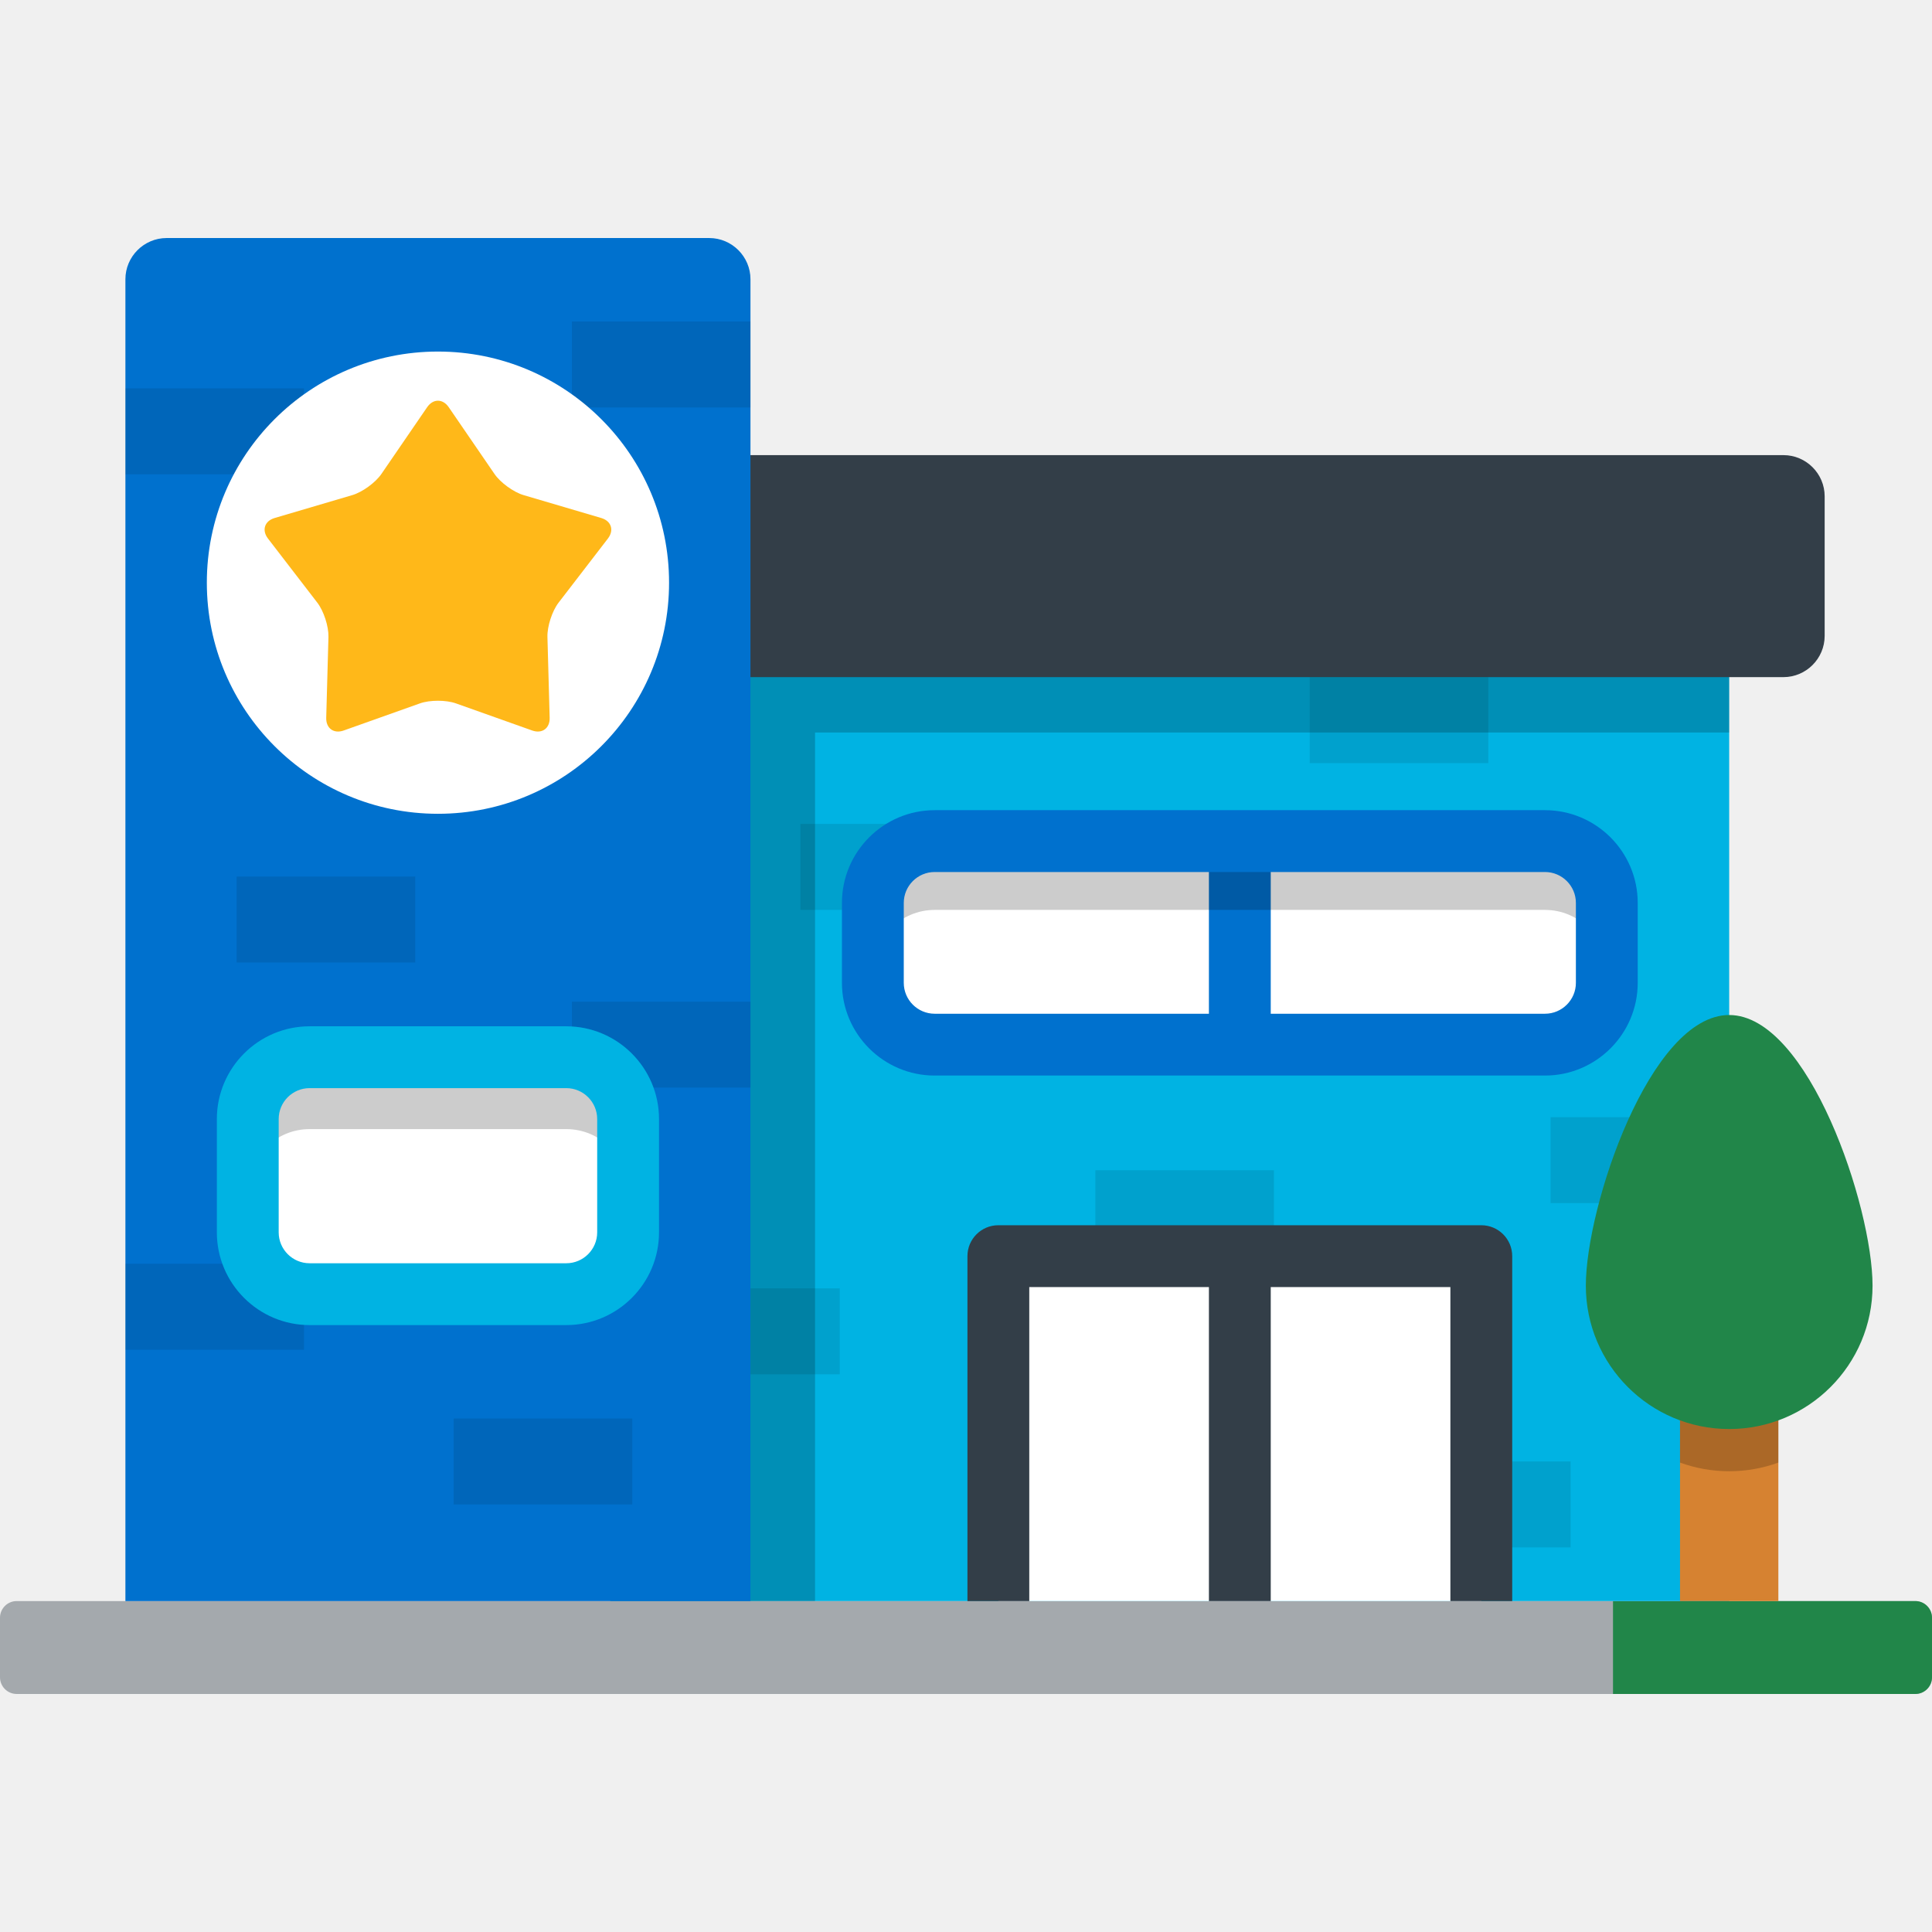
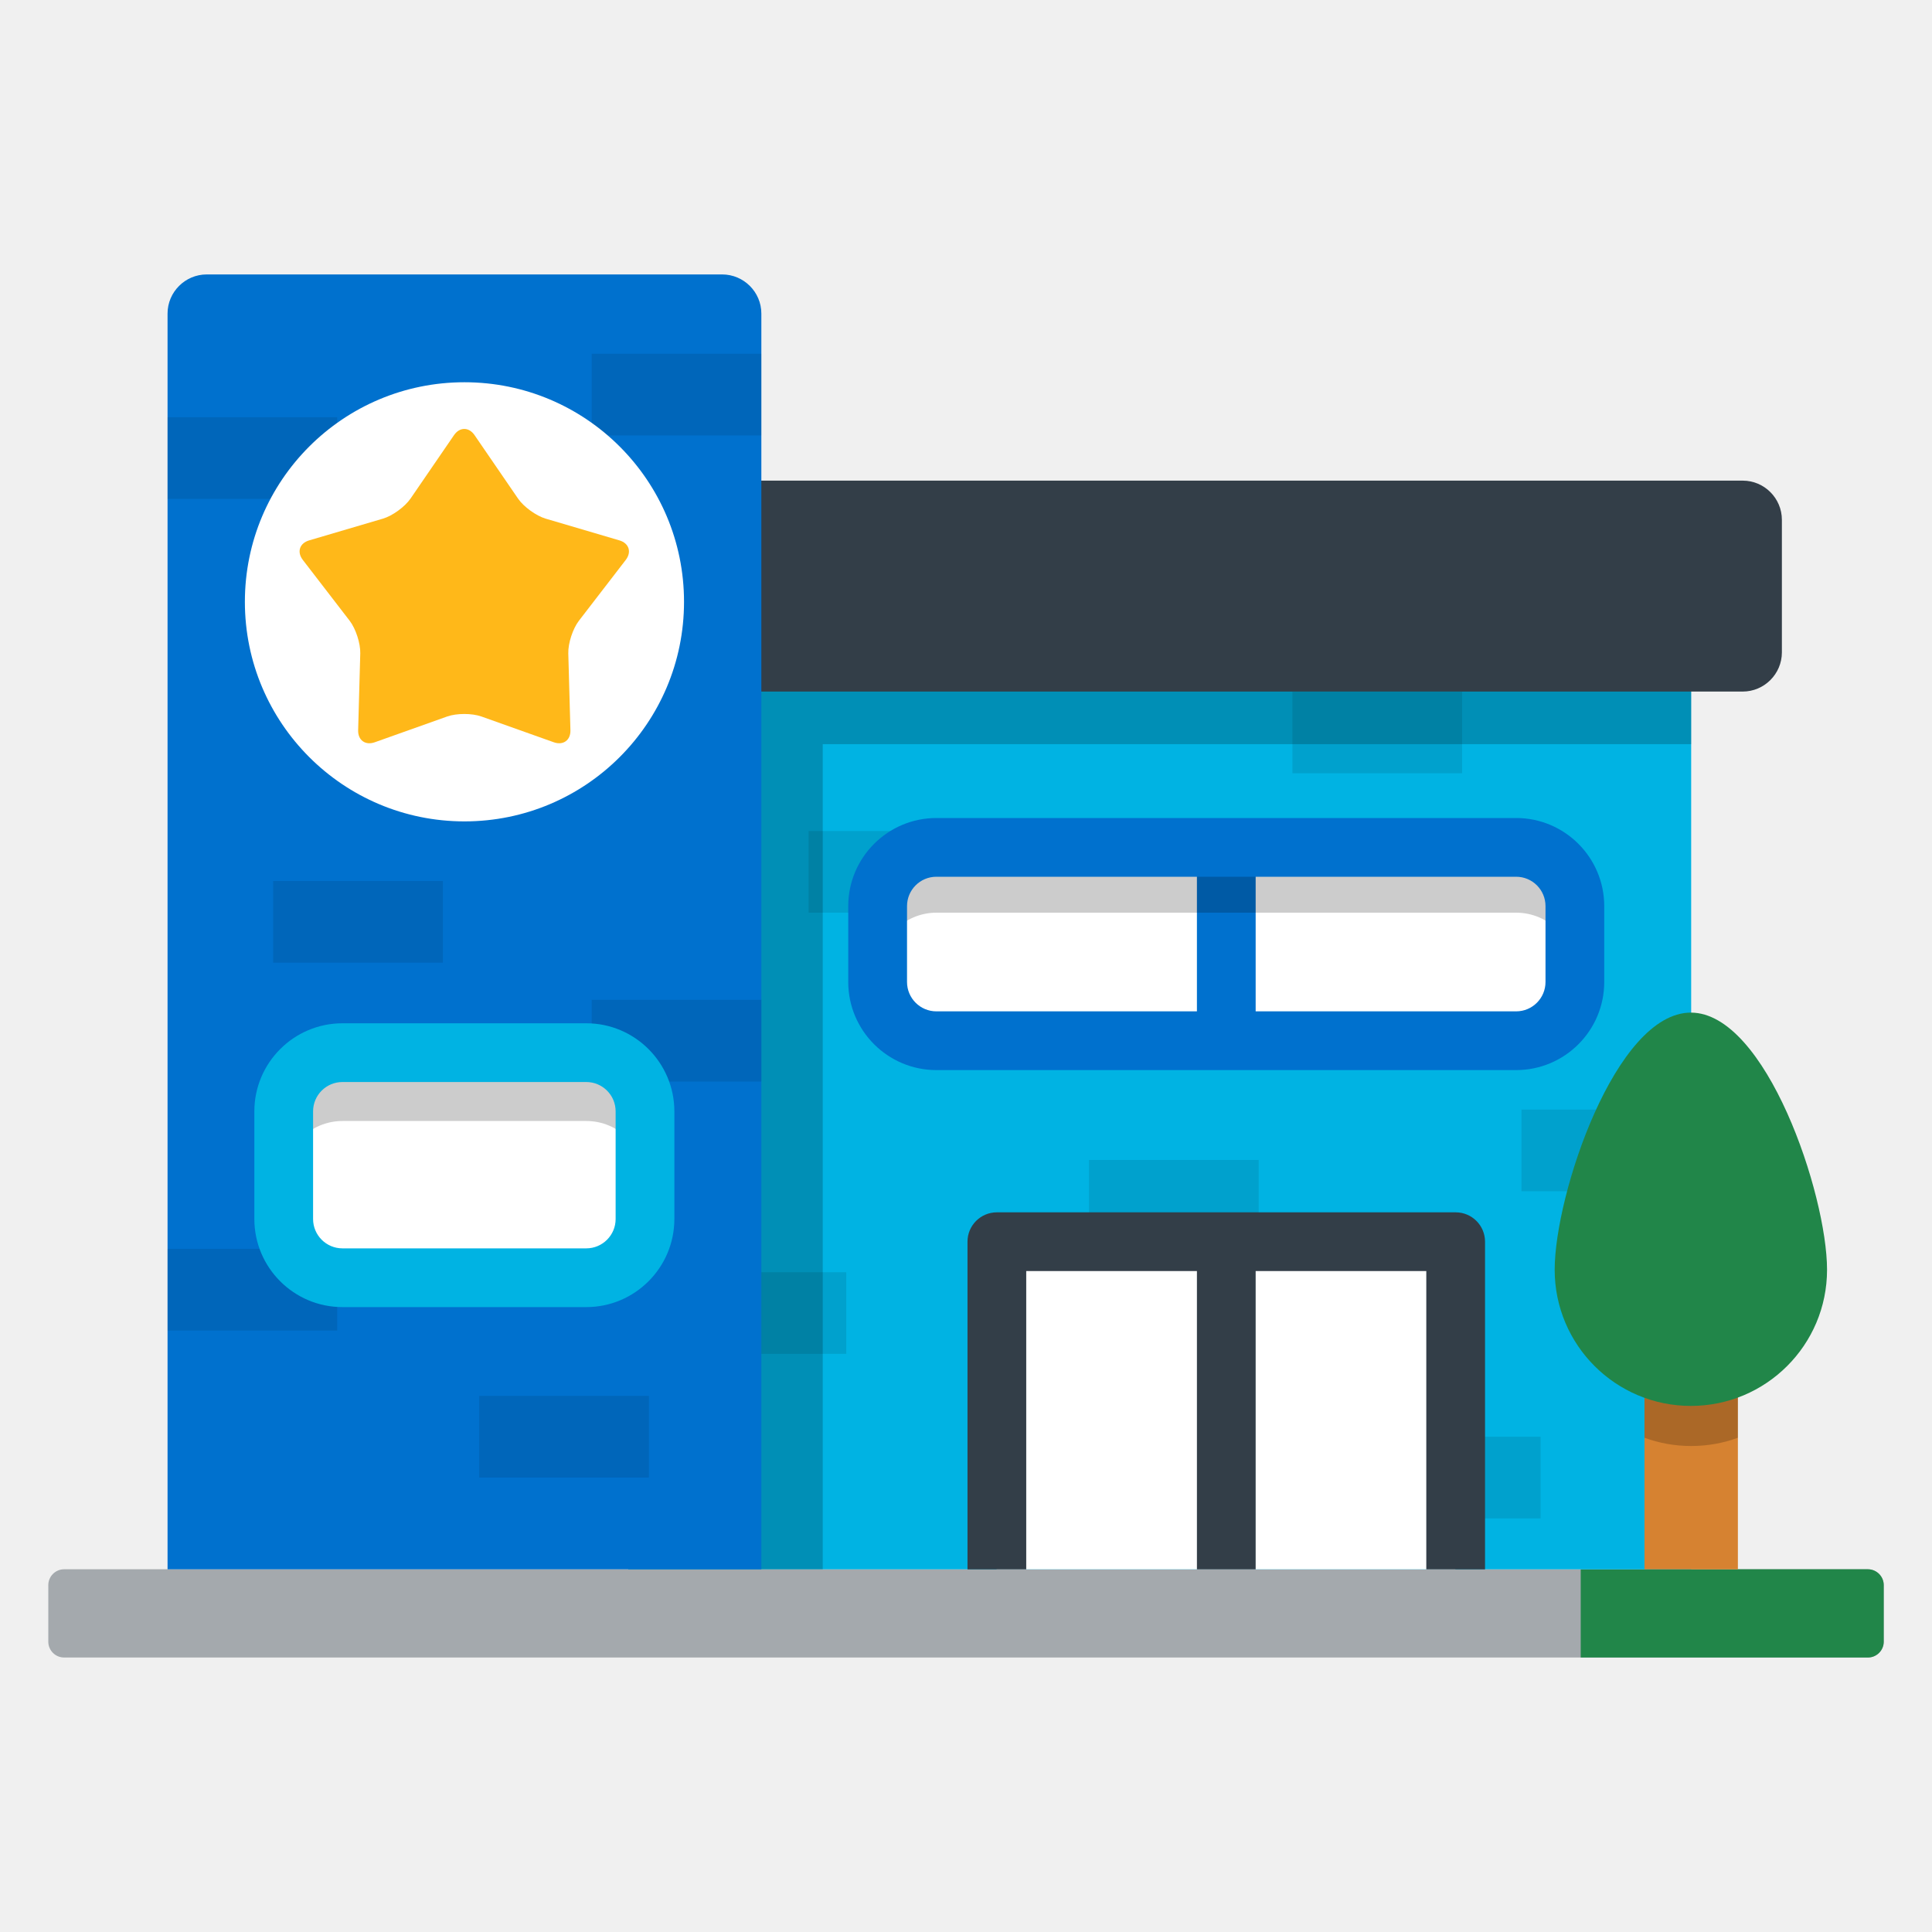
- <svg xmlns="http://www.w3.org/2000/svg" version="1.1" id="Layer_1" viewBox="0 0 512 512" xml:space="preserve">
-   <path style="fill:#A4A9AD;" d="M512,444.505c0,2.427-1.984,4.413-4.412,4.413H4.412c-2.427,0-4.412-1.986-4.412-4.413v-15.792  c0-2.427,1.985-4.413,4.412-4.413h503.176c2.428,0,4.412,1.986,4.412,4.413V444.505z" />
-   <path style="fill:#218649;" d="M507.588,424.3h-80.124v24.618h80.124c2.428,0,4.412-1.986,4.412-4.413v-15.792  C512,426.286,510.015,424.3,507.588,424.3z" />
-   <rect x="161.744" y="165.818" style="fill:#00B3E3;" width="296.507" height="258.482" />
-   <rect x="410.92" y="296.059" style="opacity:0.1;enable-background:new    ;" width="47.331" height="22.777" />
-   <rect x="212.112" y="218.349" style="opacity:0.1;enable-background:new    ;" width="47.331" height="22.778" />
-   <rect x="175.213" y="341.424" style="opacity:0.1;enable-background:new    ;" width="47.331" height="22.778" />
-   <rect x="290.281" y="310.118" style="opacity:0.1;enable-background:new    ;" width="47.331" height="22.778" />
-   <rect x="347.083" y="179.451" style="opacity:0.1;enable-background:new    ;" width="47.331" height="22.778" />
-   <rect x="368.897" y="387.303" style="opacity:0.1;enable-background:new    ;" width="47.331" height="22.778" />
-   <polygon style="opacity:0.2;enable-background:new    ;" points="161.742,165.818 161.742,424.3 215.995,424.3 215.995,194.119   458.254,194.119 458.254,165.818 " />
-   <path style="fill:#333E48;" d="M483.555,131.535c0-6.008-4.916-10.923-10.923-10.923H172.665c-6.008,0-10.923,4.916-10.923,10.923  v36.988c0,6.008,4.916,10.923,10.923,10.923h299.965c6.008,0,10.923-4.916,10.923-10.923v-36.988H483.555z" />
-   <path style="fill:#FFFFFF;" d="M425.819,260.455c0,9.012-7.373,16.385-16.385,16.385H247.701c-9.012,0-16.385-7.373-16.385-16.385  v-21.172c0-9.012,7.373-16.385,16.385-16.385h161.733c9.012,0,16.385,7.373,16.385,16.385V260.455z" />
-   <rect x="320.375" y="222.905" style="fill:#0071CE;" width="16.385" height="53.94" />
-   <path style="opacity:0.2;enable-background:new    ;" d="M409.434,222.899H247.701c-9.012,0-16.385,7.373-16.385,16.385v18.236  c0-9.012,7.373-16.385,16.385-16.385h161.733c9.012,0,16.385,7.373,16.385,16.385v-18.236  C425.819,230.272,418.446,222.899,409.434,222.899z" />
-   <path style="fill:#0071CE;" d="M409.434,285.033H247.701c-13.553,0-24.578-11.025-24.578-24.578v-21.172  c0-13.553,11.025-24.578,24.578-24.578h161.733c13.553,0,24.578,11.025,24.578,24.578v21.172  C434.012,274.008,422.987,285.033,409.434,285.033z M247.702,231.092c-4.518,0-8.193,3.675-8.193,8.193v21.172  c0,4.518,3.675,8.193,8.193,8.193h161.733c4.518,0,8.193-3.675,8.193-8.193v-21.172c0-4.518-3.675-8.193-8.193-8.193H247.702z" />
-   <rect x="264.578" y="332.893" style="fill:#FFFFFF;" width="127.99" height="91.408" />
-   <path style="fill:#333E48;" d="M392.56,324.699H264.575c-4.525,0-8.193,3.668-8.193,8.193V424.3h16.385v-83.215h47.608V424.3h16.385  v-83.215h47.607V424.3h16.385v-91.408C400.753,328.368,397.085,324.699,392.56,324.699z" />
-   <path style="fill:#0071CE;" d="M198.882,424.3V74.005c0-6.008-4.916-10.923-10.923-10.923H44.157  c-6.008,0-10.923,4.916-10.923,10.923V424.3H198.882z" />
-   <rect x="33.234" y="334.914" style="opacity:0.1;enable-background:new    ;" width="47.331" height="22.778" />
-   <rect x="151.552" y="265.452" style="opacity:0.1;enable-background:new    ;" width="47.331" height="22.778" />
-   <rect x="33.234" y="102.921" style="opacity:0.1;enable-background:new    ;" width="47.331" height="22.778" />
-   <rect x="62.712" y="232.299" style="opacity:0.1;enable-background:new    ;" width="47.331" height="22.777" />
-   <rect x="151.552" y="85.199" style="opacity:0.1;enable-background:new    ;" width="47.331" height="22.777" />
-   <rect x="120.235" y="375.921" style="opacity:0.1;enable-background:new    ;" width="47.331" height="22.778" />
-   <path style="fill:#FFFFFF;" d="M166.454,296.559c0-9.012-7.373-16.385-16.385-16.385H82.048c-9.012,0-16.385,7.373-16.385,16.385  v30.023c0,9.012,7.373,16.385,16.385,16.385h68.021c9.012,0,16.385-7.373,16.385-16.385V296.559z" />
-   <path style="opacity:0.2;enable-background:new    ;" d="M150.069,280.174H82.048c-9.012,0-16.385,7.373-16.385,16.385v19.049  c0-9.012,7.373-16.385,16.385-16.385h68.021c9.012,0,16.385,7.373,16.385,16.385v-19.049  C166.454,287.548,159.081,280.174,150.069,280.174z" />
-   <path style="fill:#00B3E3;" d="M150.069,351.16H82.047c-13.553,0-24.578-11.025-24.578-24.578v-30.023  c0-13.553,11.025-24.578,24.578-24.578h68.022c13.553,0,24.578,11.025,24.578,24.578v30.023  C174.647,340.135,163.622,351.16,150.069,351.16z M82.047,288.367c-4.518,0-8.193,3.675-8.193,8.193v30.023  c0,4.518,3.675,8.193,8.193,8.193h68.022c4.518,0,8.193-3.675,8.193-8.193v-30.023c0-4.518-3.675-8.193-8.193-8.193L82.047,288.367  L82.047,288.367z" />
-   <rect x="445.219" y="352.818" style="fill:#D68231;" width="26.065" height="71.483" />
-   <path style="opacity:0.2;enable-background:new    ;" d="M445.221,352.813v34.786c4.065,1.484,8.454,2.295,13.033,2.295  s8.967-0.811,13.033-2.295v-34.786H445.221z" />
-   <path style="fill:#218649;" d="M496.244,340.72c0-20.982-17.009-71.73-37.99-71.73c-20.982,0-37.991,50.748-37.991,71.73  c0,20.982,17.009,37.99,37.991,37.99C479.235,378.709,496.244,361.701,496.244,340.72z" />
-   <circle style="fill:#FFFFFF;" cx="116.062" cy="154.414" r="61.248" />
-   <path style="fill:#FFB819;" d="M120.826,186.405c-2.622-0.933-6.913-0.933-9.535,0l-20.21,7.187  c-2.622,0.933-4.706-0.581-4.629-3.363l0.59-21.442c0.076-2.782-1.25-6.863-2.946-9.07l-13.081-16.999  c-1.696-2.207-0.901-4.654,1.769-5.441l20.573-6.065c2.67-0.786,6.141-3.31,7.715-5.605l12.126-17.693  c1.574-2.296,4.149-2.296,5.722,0l12.126,17.693c1.573,2.296,5.046,4.818,7.715,5.605l20.573,6.065  c2.67,0.786,3.466,3.236,1.769,5.441l-13.08,16.999c-1.698,2.207-3.024,6.288-2.947,9.07l0.59,21.442  c0.076,2.782-2.007,4.295-4.628,3.363L120.826,186.405z" />
+ <svg xmlns="http://www.w3.org/2000/svg" width="40" height="40" viewBox="0 0 40 40" fill="none">
+   <g clip-path="url(#clip0_2886_5855)">
+     <path d="M39 33.99C39 34.17 38.853 34.317 38.672 34.317H1.327C1.147 34.317 1 34.17 1 33.99V32.818C1 32.638 1.147 32.49 1.327 32.49H38.672C38.853 32.49 39 32.638 39 32.818V33.99Z" fill="#A4A9AD" />
+     <path d="M38.673 32.49H32.727V34.317H38.673C38.853 34.317 39.001 34.17 39.001 33.99V32.818C39.001 32.638 38.853 32.49 38.673 32.49Z" fill="#218649" />
+     <path d="M35.014 13.307H13.008V32.491H35.014V13.307Z" fill="#00B3E3" />
+     <path opacity="0.1" d="M35.013 22.973H31.5V24.663H35.013V22.973Z" fill="black" />
+     <path opacity="0.1" d="M20.255 17.205H16.742V18.896H20.255V17.205Z" fill="black" />
+     <path opacity="0.1" d="M17.521 26.34H14.008V28.03H17.521V26.34Z" fill="black" />
+     <path opacity="0.1" d="M26.06 24.016H22.547V25.706H26.06V24.016Z" fill="black" />
+     <path opacity="0.1" d="M30.271 14.318H26.758V16.009H30.271V14.318Z" fill="black" />
+     <path opacity="0.1" d="M31.896 29.746H28.383V31.437H31.896V29.746Z" fill="black" />
+     <path opacity="0.2" d="M13.008 13.307V32.491H17.034V15.407H35.015V13.307H13.008Z" fill="black" />
+     <path d="M36.892 10.762C36.892 10.316 36.528 9.951 36.082 9.951H13.819C13.373 9.951 13.008 10.316 13.008 10.762V13.507C13.008 13.953 13.373 14.318 13.819 14.318H36.081C36.527 14.318 36.892 13.953 36.892 13.507V10.762H36.892Z" fill="#333E48" />
+     <path d="M32.608 20.33C32.608 20.999 32.06 21.547 31.392 21.547H19.388C18.719 21.547 18.172 20.999 18.172 20.33V18.759C18.172 18.09 18.719 17.543 19.388 17.543H31.392C32.06 17.543 32.608 18.09 32.608 18.759V20.33Z" fill="white" />
+     <path d="M25.997 17.543H24.781V21.546H25.997V17.543Z" fill="#0071CE" />
+     <path opacity="0.2" d="M31.392 17.543H19.388C18.719 17.543 18.172 18.09 18.172 18.759V20.113C18.172 19.444 18.719 18.896 19.388 18.896H31.392C32.06 18.896 32.608 19.444 32.608 20.113V18.759C32.608 18.09 32.06 17.543 31.392 17.543Z" fill="black" />
+     <path d="M31.39 22.155H19.387C18.381 22.155 17.562 21.337 17.562 20.331V18.76C17.562 17.754 18.381 16.936 19.387 16.936H31.39C32.396 16.936 33.214 17.754 33.214 18.76V20.331C33.214 21.337 32.396 22.155 31.39 22.155ZM19.387 18.152C19.051 18.152 18.779 18.424 18.779 18.76V20.331C18.779 20.666 19.051 20.939 19.387 20.939H31.39C31.726 20.939 31.998 20.666 31.998 20.331V18.76C31.998 18.424 31.726 18.152 31.39 18.152H19.387Z" fill="#0071CE" />
+     <path d="M30.132 25.707H20.633V32.491H30.132V25.707Z" fill="white" />
+     <path d="M30.138 25.1H20.639C20.303 25.1 20.031 25.372 20.031 25.708V32.492H21.247V26.316H24.781V32.492H25.997V26.316H29.53V32.492H30.746V25.708C30.746 25.372 30.474 25.1 30.138 25.1Z" fill="#333E48" />
+     <path d="M15.763 32.491V6.492C15.763 6.046 15.398 5.682 14.952 5.682H4.279C3.834 5.682 3.469 6.046 3.469 6.492V32.491H15.763Z" fill="#0071CE" />
+     <path opacity="0.1" d="M6.982 25.857H3.469V27.548H6.982V25.857Z" fill="black" />
+     <path opacity="0.1" d="M15.763 20.701H12.25V22.392H15.763V20.701Z" fill="black" />
+     <path opacity="0.1" d="M6.982 8.639H3.469V10.329H6.982V8.639Z" fill="black" />
+     <path opacity="0.1" d="M9.169 18.24H5.656V19.931H9.169V18.24Z" fill="black" />
+     <path opacity="0.1" d="M15.763 7.324H12.25V9.015H15.763V7.324Z" fill="black" />
+     <path opacity="0.1" d="M13.435 28.9H9.922V30.591H13.435V28.9Z" fill="black" />
+     <path d="M13.356 23.011C13.356 22.342 12.808 21.795 12.139 21.795H7.091C6.422 21.795 5.875 22.342 5.875 23.011V25.239C5.875 25.908 6.422 26.455 7.091 26.455H12.139C12.808 26.455 13.356 25.908 13.356 25.239V23.011Z" fill="white" />
+     <path opacity="0.2" d="M12.139 21.795H7.091C6.422 21.795 5.875 22.342 5.875 23.011V24.425C5.875 23.756 6.422 23.209 7.091 23.209H12.139C12.808 23.209 13.356 23.756 13.356 24.425V23.011C13.356 22.342 12.808 21.795 12.139 21.795Z" fill="black" />
+     <path d="M12.138 27.062H7.09C6.084 27.062 5.266 26.244 5.266 25.238V23.01C5.266 22.004 6.084 21.186 7.09 21.186H12.138C13.144 21.186 13.962 22.004 13.962 23.01V25.238C13.962 26.244 13.144 27.062 12.138 27.062ZM7.09 22.402C6.754 22.402 6.482 22.674 6.482 23.01V25.238C6.482 25.573 6.754 25.846 7.09 25.846H12.138C12.474 25.846 12.746 25.573 12.746 25.238V23.01C12.746 22.674 12.474 22.402 12.138 22.402H7.09Z" fill="#00B3E3" />
+     <path d="M35.981 27.186H34.047V32.491H35.981V27.186Z" fill="#D68231" />
+     <path opacity="0.2" d="M34.047 27.186V29.767C34.349 29.878 34.674 29.938 35.014 29.938C35.354 29.938 35.68 29.878 35.981 29.767V27.186H34.047Z" fill="black" />
+     <path d="M37.827 26.289C37.827 24.731 36.564 20.965 35.007 20.965C33.45 20.965 32.188 24.731 32.188 26.289C32.188 27.846 33.45 29.108 35.007 29.108C36.564 29.108 37.827 27.846 37.827 26.289Z" fill="#218649" />
+     <path d="M9.616 17.006C12.127 17.006 14.162 14.97 14.162 12.46C14.162 9.949 12.127 7.914 9.616 7.914C7.106 7.914 5.07 9.949 5.07 12.46C5.07 14.97 7.106 17.006 9.616 17.006Z" fill="white" />
+     <path d="M9.966 14.834C9.772 14.765 9.453 14.765 9.259 14.834L7.759 15.368C7.564 15.437 7.409 15.325 7.415 15.118L7.459 13.527C7.464 13.32 7.366 13.017 7.24 12.853L6.269 11.592C6.143 11.428 6.202 11.246 6.401 11.188L7.928 10.738C8.126 10.68 8.383 10.492 8.5 10.322L9.4 9.009C9.517 8.838 9.708 8.838 9.825 9.009L10.725 10.322C10.841 10.492 11.099 10.679 11.297 10.738L12.824 11.188C13.022 11.246 13.082 11.428 12.956 11.592L11.985 12.853C11.859 13.017 11.76 13.32 11.766 13.527L11.81 15.118C11.816 15.325 11.661 15.437 11.466 15.368L9.966 14.834Z" fill="#FFB819" />
+   </g>
+   <defs>
+     <clipPath id="clip0_2886_5855">
+       <rect width="38" height="38" fill="white" transform="translate(1 1)" />
+     </clipPath>
+   </defs>
</svg>
